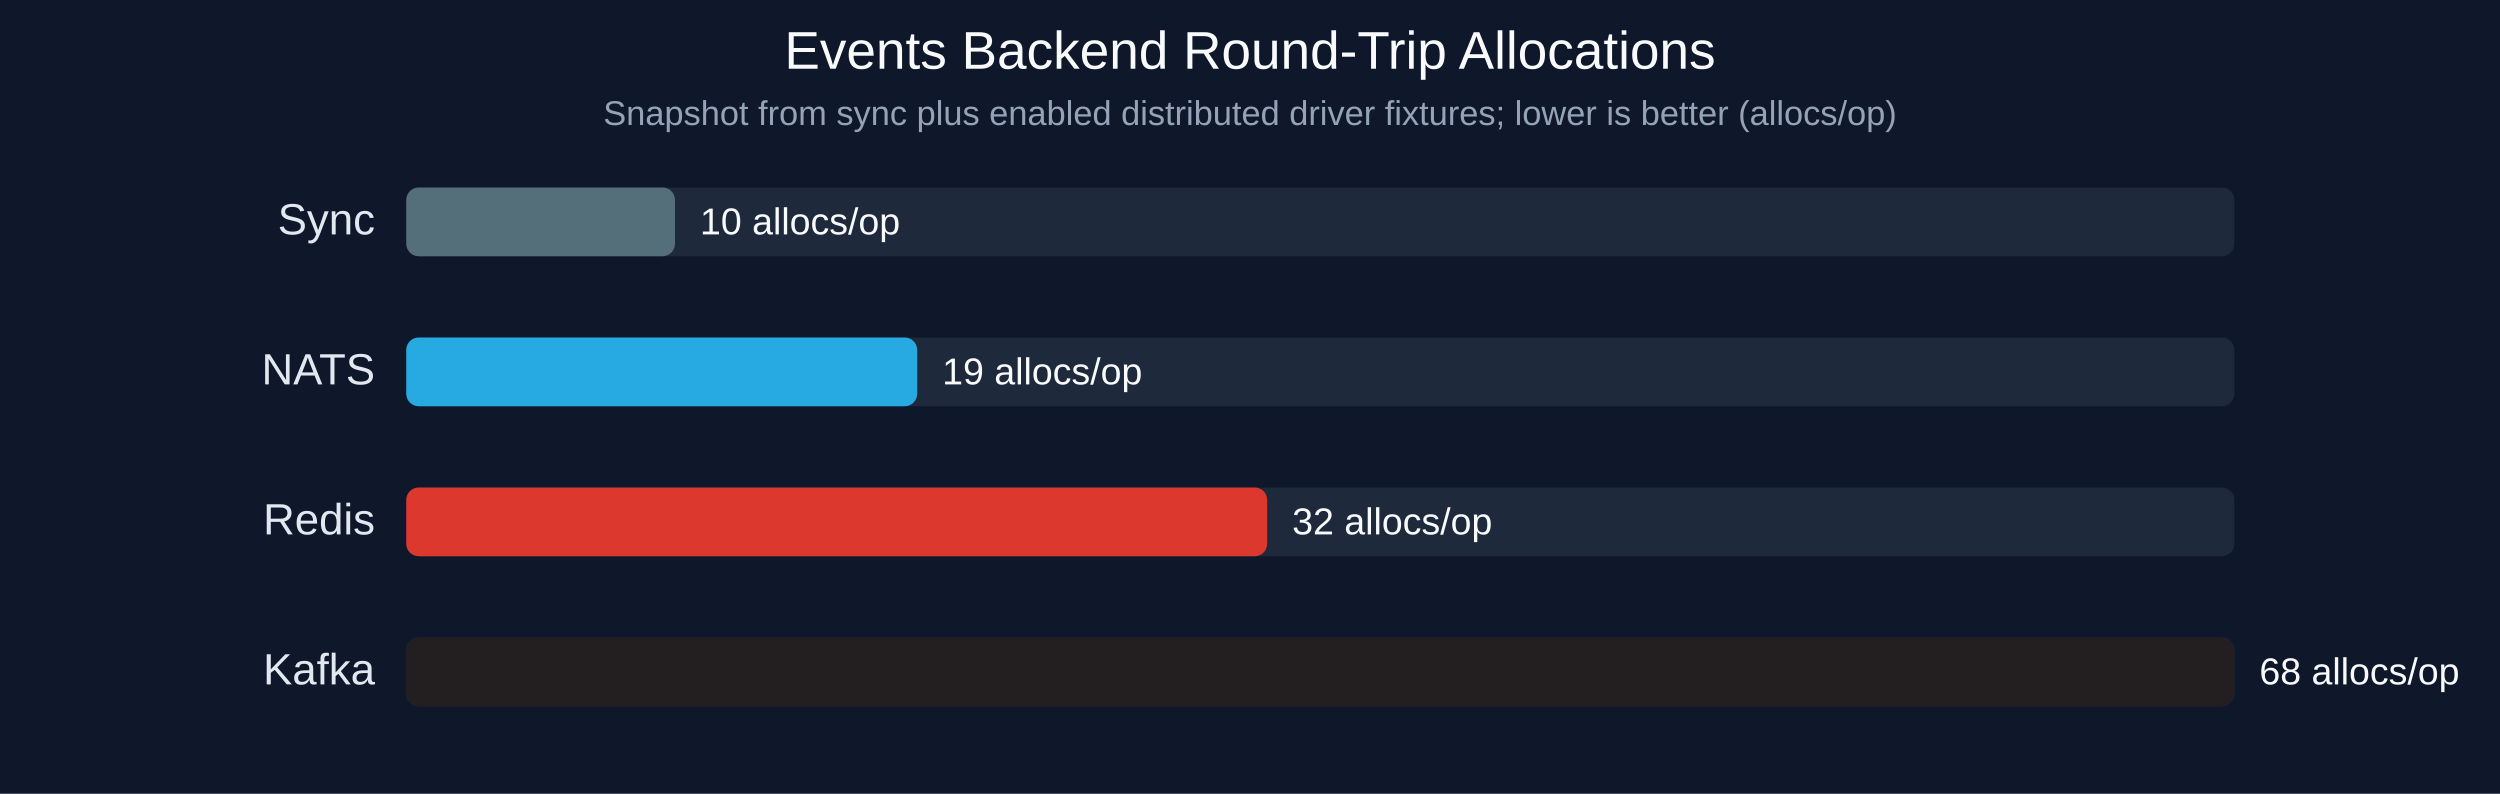
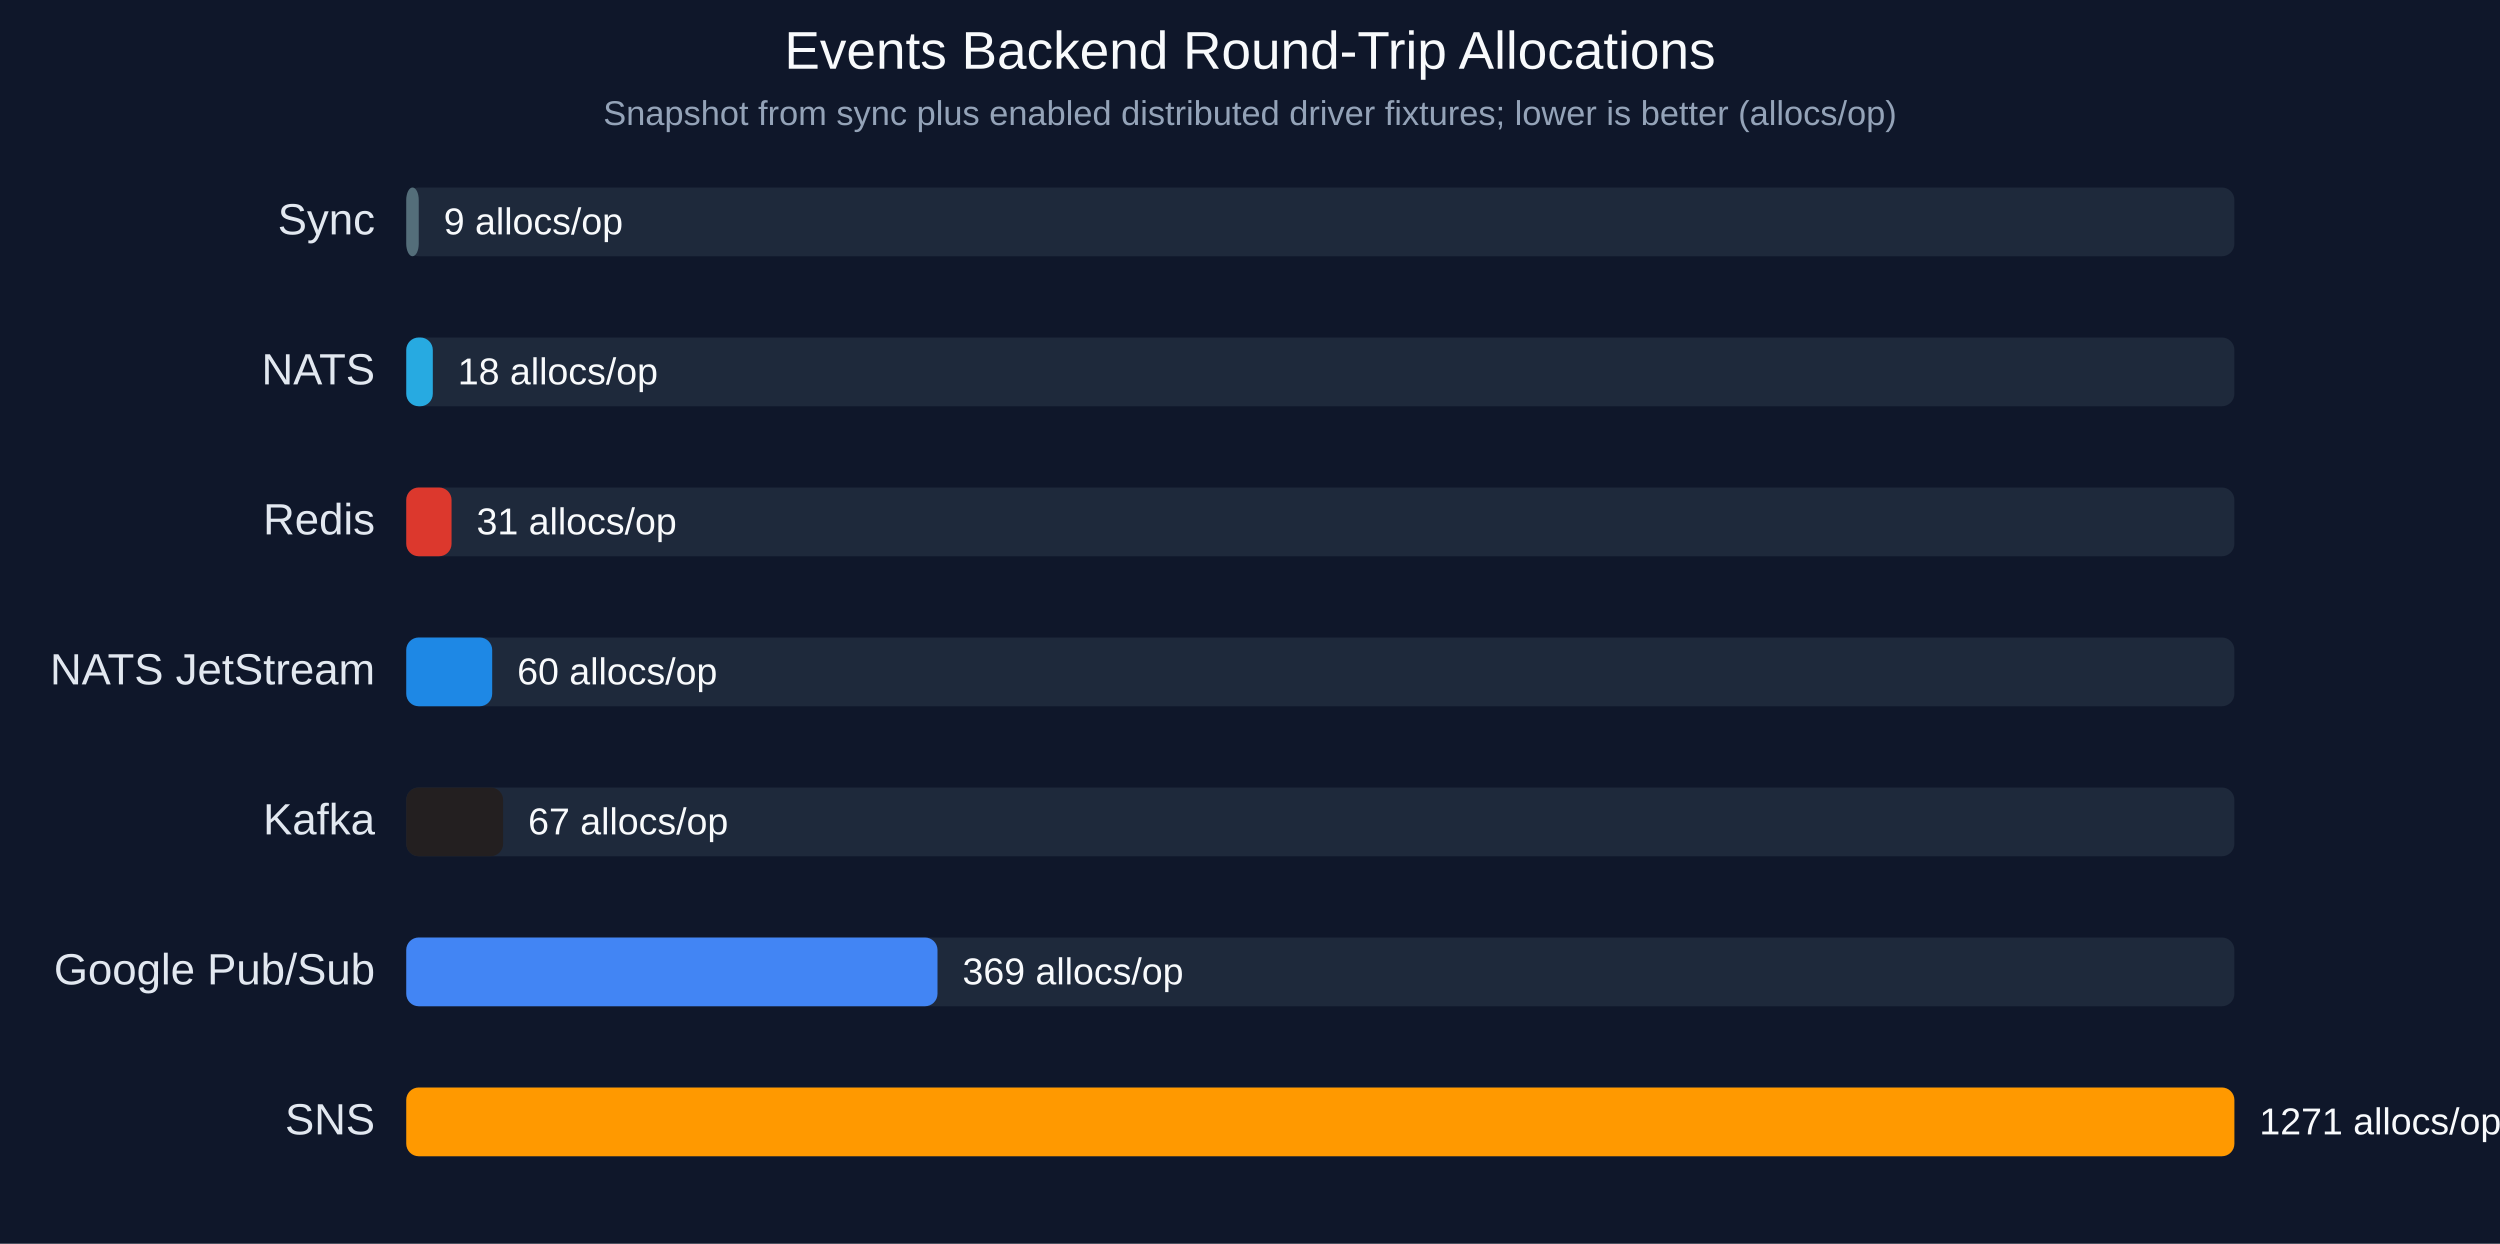
- <svg xmlns="http://www.w3.org/2000/svg" width="1600" height="508" viewBox="0 0 1600 508">
+ <svg xmlns="http://www.w3.org/2000/svg" width="1600" height="796" viewBox="0 0 1600 796">
  <rect width="100%" height="100%" fill="#0f172a" />
  <text x="800" y="44" text-anchor="middle" fill="#f8fafc" font-size="34" font-family="Arial, sans-serif">Events Backend Round-Trip Allocations</text>
  <text x="800" y="80" text-anchor="middle" fill="#94a3b8" font-size="22" font-family="Arial, sans-serif">Snapshot from sync plus enabled distributed driver fixtures; lower is better (allocs/op)</text>
  <text x="240" y="150" text-anchor="end" fill="#e2e8f0" font-size="28" font-family="Arial, sans-serif">Sync</text>
  <rect x="260" y="120" width="1170" height="44" rx="8" fill="#1e293b" />
-   <rect x="260" y="120" width="172" height="44" rx="8" fill="#546E7A" />
-   <text x="448" y="150" fill="#f8fafc" font-size="24" font-family="Arial, sans-serif">10 allocs/op</text>
+   <rect x="260" y="120" width="8" height="44" rx="8" fill="#546E7A" />
+   <text x="284" y="150" fill="#f8fafc" font-size="24" font-family="Arial, sans-serif">9 allocs/op</text>
  <text x="240" y="246" text-anchor="end" fill="#e2e8f0" font-size="28" font-family="Arial, sans-serif">NATS</text>
  <rect x="260" y="216" width="1170" height="44" rx="8" fill="#1e293b" />
-   <rect x="260" y="216" width="327" height="44" rx="8" fill="#27AAE1" />
-   <text x="603" y="246" fill="#f8fafc" font-size="24" font-family="Arial, sans-serif">19 allocs/op</text>
+   <rect x="260" y="216" width="17" height="44" rx="8" fill="#27AAE1" />
+   <text x="293" y="246" fill="#f8fafc" font-size="24" font-family="Arial, sans-serif">18 allocs/op</text>
  <text x="240" y="342" text-anchor="end" fill="#e2e8f0" font-size="28" font-family="Arial, sans-serif">Redis</text>
  <rect x="260" y="312" width="1170" height="44" rx="8" fill="#1e293b" />
-   <rect x="260" y="312" width="551" height="44" rx="8" fill="#DC382D" />
-   <text x="827" y="342" fill="#f8fafc" font-size="24" font-family="Arial, sans-serif">32 allocs/op</text>
-   <text x="240" y="438" text-anchor="end" fill="#e2e8f0" font-size="28" font-family="Arial, sans-serif">Kafka</text>
+   <rect x="260" y="312" width="29" height="44" rx="8" fill="#DC382D" />
+   <text x="305" y="342" fill="#f8fafc" font-size="24" font-family="Arial, sans-serif">31 allocs/op</text>
+   <text x="240" y="438" text-anchor="end" fill="#e2e8f0" font-size="28" font-family="Arial, sans-serif">NATS JetStream</text>
  <rect x="260" y="408" width="1170" height="44" rx="8" fill="#1e293b" />
-   <rect x="260" y="408" width="1170" height="44" rx="8" fill="#231F20" />
-   <text x="1446" y="438" fill="#f8fafc" font-size="24" font-family="Arial, sans-serif">68 allocs/op</text>
+   <rect x="260" y="408" width="55" height="44" rx="8" fill="#1E88E5" />
+   <text x="331" y="438" fill="#f8fafc" font-size="24" font-family="Arial, sans-serif">60 allocs/op</text>
+   <text x="240" y="534" text-anchor="end" fill="#e2e8f0" font-size="28" font-family="Arial, sans-serif">Kafka</text>
+   <rect x="260" y="504" width="1170" height="44" rx="8" fill="#1e293b" />
+   <rect x="260" y="504" width="62" height="44" rx="8" fill="#231F20" />
+   <text x="338" y="534" fill="#f8fafc" font-size="24" font-family="Arial, sans-serif">67 allocs/op</text>
+   <text x="240" y="630" text-anchor="end" fill="#e2e8f0" font-size="28" font-family="Arial, sans-serif">Google Pub/Sub</text>
+   <rect x="260" y="600" width="1170" height="44" rx="8" fill="#1e293b" />
+   <rect x="260" y="600" width="340" height="44" rx="8" fill="#4285F4" />
+   <text x="616" y="630" fill="#f8fafc" font-size="24" font-family="Arial, sans-serif">369 allocs/op</text>
+   <text x="240" y="726" text-anchor="end" fill="#e2e8f0" font-size="28" font-family="Arial, sans-serif">SNS</text>
+   <rect x="260" y="696" width="1170" height="44" rx="8" fill="#1e293b" />
+   <rect x="260" y="696" width="1170" height="44" rx="8" fill="#FF9900" />
+   <text x="1446" y="726" fill="#f8fafc" font-size="24" font-family="Arial, sans-serif">1271 allocs/op</text>
</svg>
